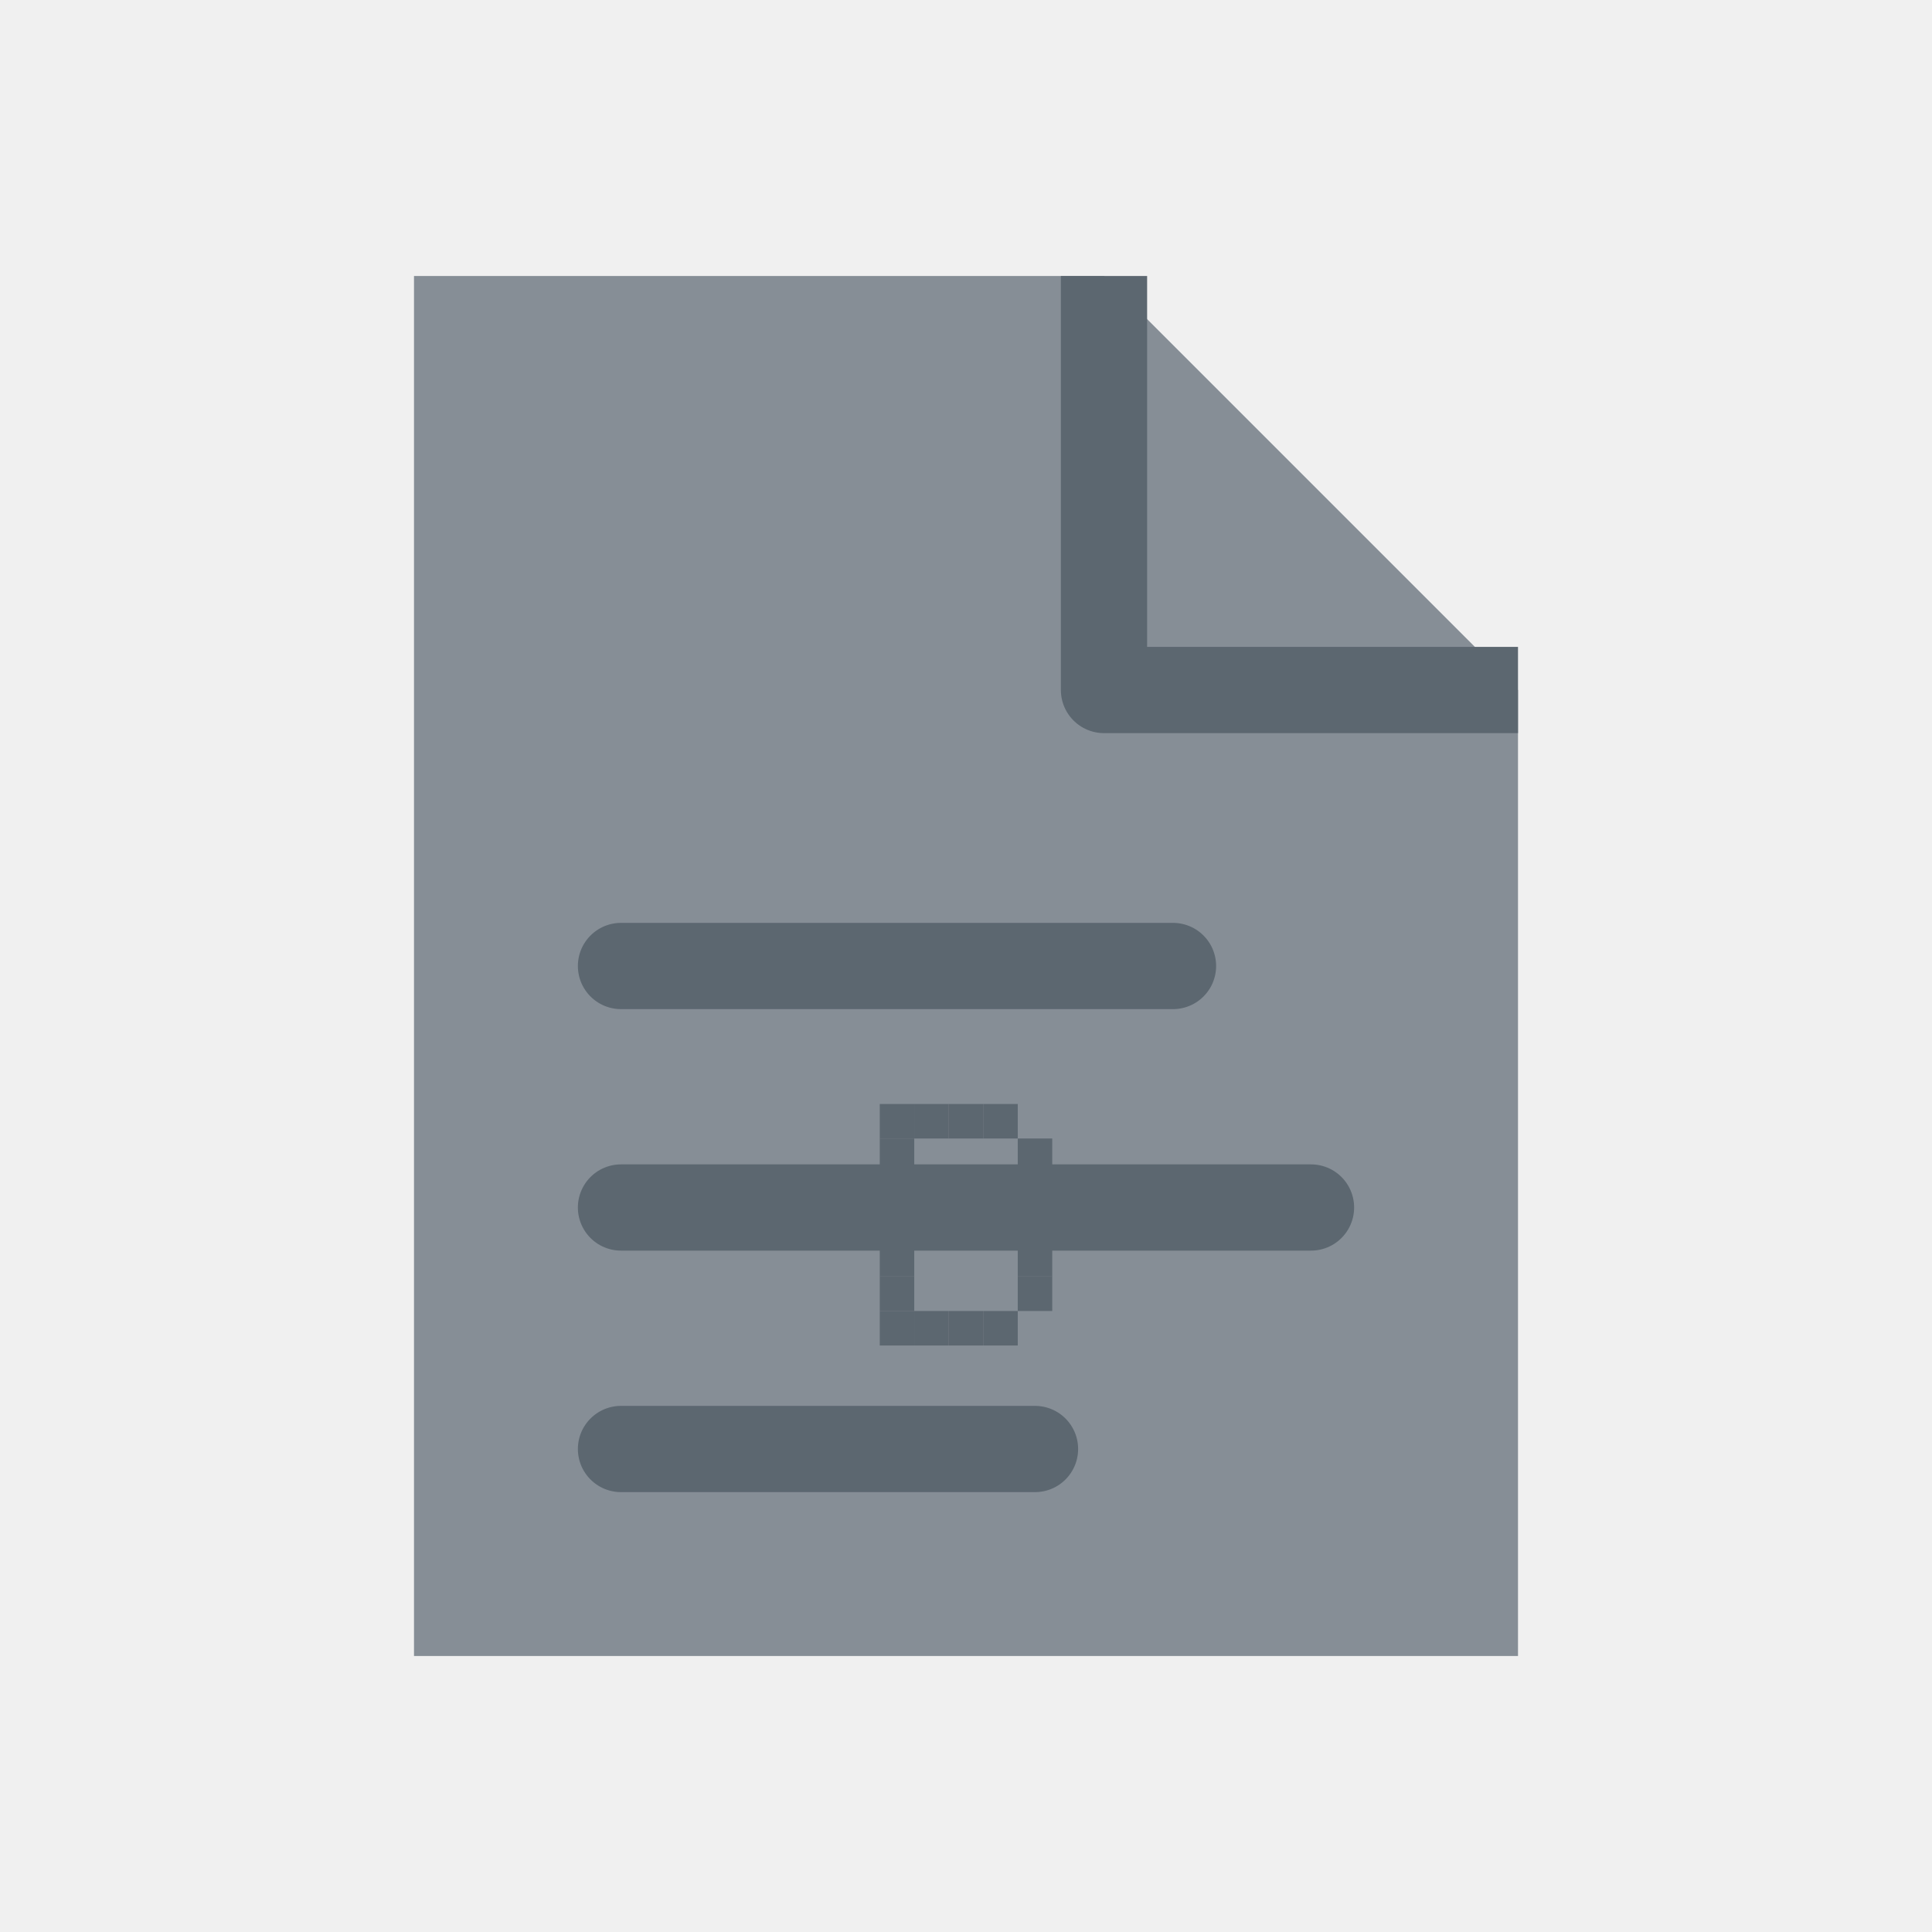
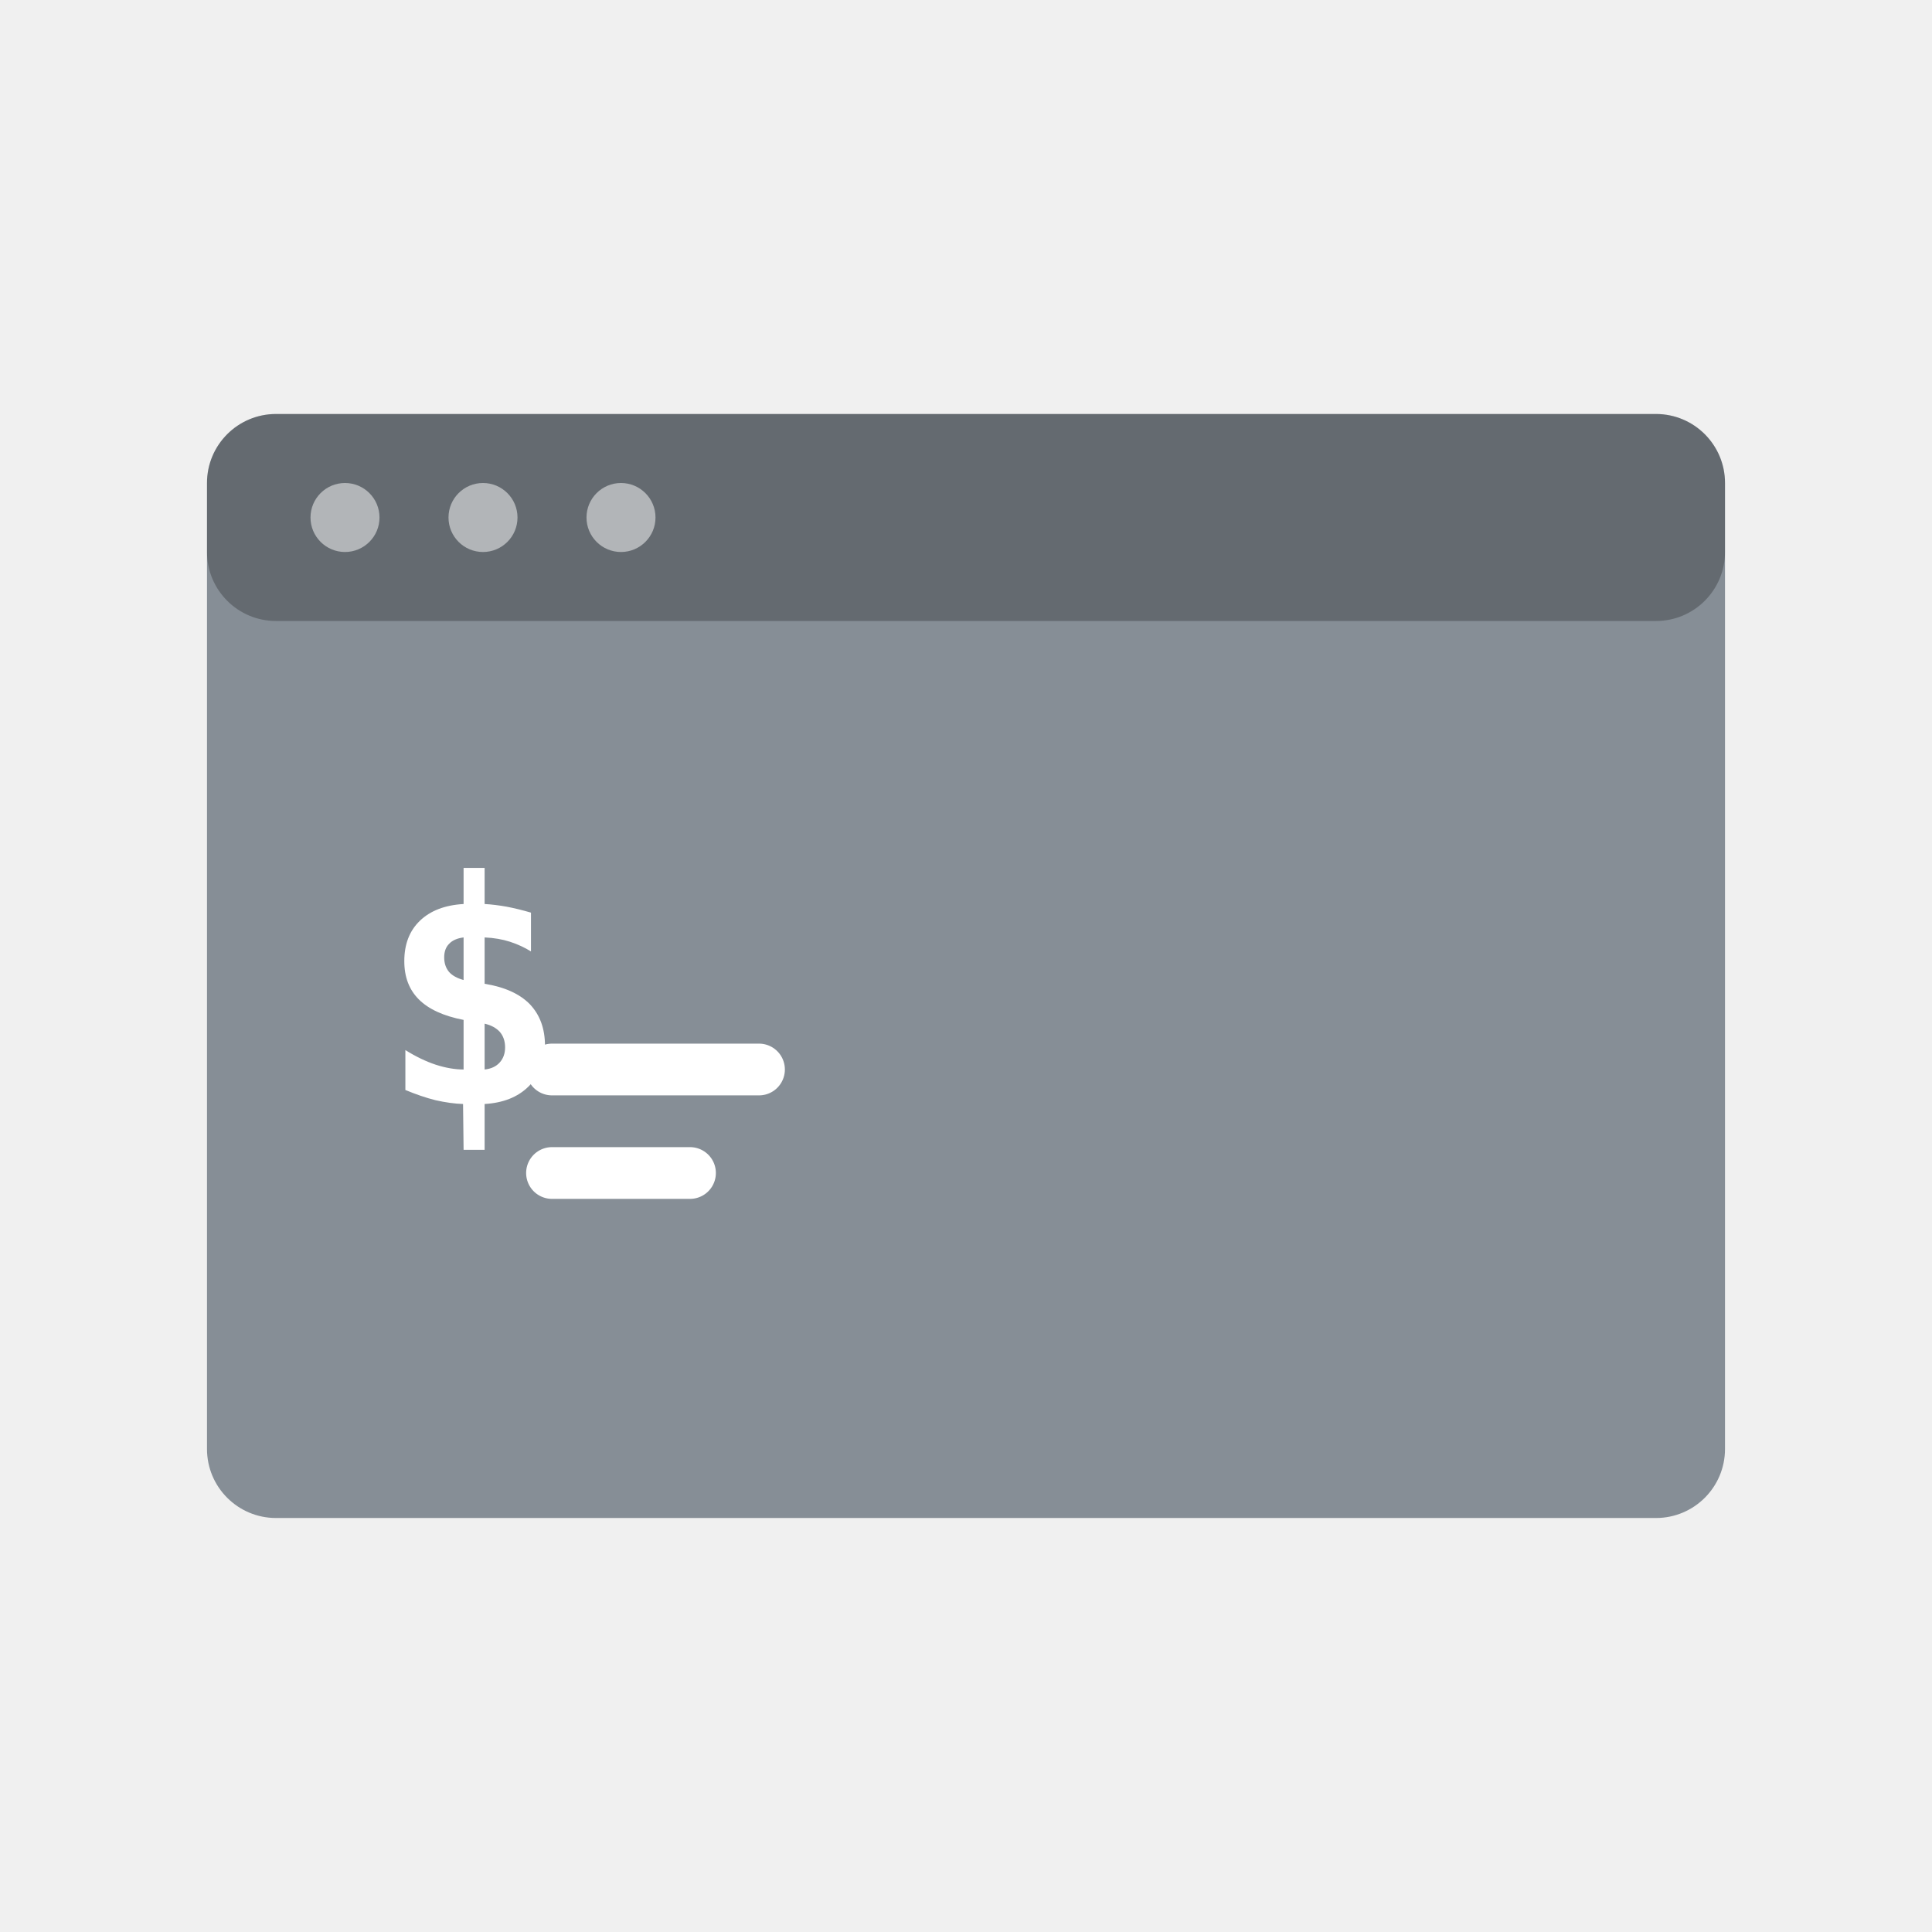
<svg xmlns="http://www.w3.org/2000/svg" viewBox="0 0 56 56" width="56" height="56">
-   <path d="M 12 8 L 32 8 L 44 20 L 44 48 L 12 48 Z" fill="#868E96" />
-   <path d="M 32 8 L 32 20 L 44 20" fill="none" stroke="#5C6770" stroke-width="2.5" stroke-linejoin="round" />
-   <line x1="18" y1="28" x2="34" y2="28" stroke="#5C6770" stroke-width="2.5" stroke-linecap="round" />
-   <line x1="18" y1="35" x2="38" y2="35" stroke="#5C6770" stroke-width="2.5" stroke-linecap="round" />
-   <line x1="18" y1="42" x2="30" y2="42" stroke="#5C6770" stroke-width="2.5" stroke-linecap="round" />
-   <rect x="25.5" y="32.0" width="1" height="1" fill="#5C6770" />
-   <rect x="26.5" y="32.0" width="1" height="1" fill="#5C6770" />
-   <rect x="27.5" y="32.0" width="1" height="1" fill="#5C6770" />
-   <rect x="28.5" y="32.0" width="1" height="1" fill="#5C6770" />
-   <rect x="25.5" y="33.0" width="1" height="1" fill="#5C6770" />
-   <rect x="29.5" y="33.0" width="1" height="1" fill="#5C6770" />
-   <rect x="25.5" y="34.0" width="1" height="1" fill="#5C6770" />
-   <rect x="29.5" y="34.0" width="1" height="1" fill="#5C6770" />
-   <rect x="25.5" y="35.0" width="1" height="1" fill="#5C6770" />
-   <rect x="26.5" y="35.0" width="1" height="1" fill="#5C6770" />
-   <rect x="27.5" y="35.0" width="1" height="1" fill="#5C6770" />
-   <rect x="28.5" y="35.0" width="1" height="1" fill="#5C6770" />
-   <rect x="25.5" y="36.0" width="1" height="1" fill="#5C6770" />
-   <rect x="29.5" y="36.0" width="1" height="1" fill="#5C6770" />
-   <rect x="25.5" y="37.0" width="1" height="1" fill="#5C6770" />
-   <rect x="29.5" y="37.0" width="1" height="1" fill="#5C6770" />
-   <rect x="25.5" y="38.0" width="1" height="1" fill="#5C6770" />
-   <rect x="26.5" y="38.0" width="1" height="1" fill="#5C6770" />
-   <rect x="27.5" y="38.0" width="1" height="1" fill="#5C6770" />
-   <rect x="28.5" y="38.0" width="1" height="1" fill="#5C6770" />
+   <rect x="6" y="12" width="44" height="32" rx="2" fill="#868E96" />
+   <rect x="6" y="12" width="44" height="6" rx="2" fill="#000000" opacity="0.25" />
+   <circle cx="10" cy="15" r="1" fill="#ffffff" opacity="0.5" />
+   <circle cx="14" cy="15" r="1" fill="#ffffff" opacity="0.5" />
+   <circle cx="18" cy="15" r="1" fill="#ffffff" opacity="0.5" />
+   <text x="11" y="32" font-family="monospace" font-size="9" fill="#ffffff" font-weight="bold">$</text>
+   <line x1="16" y1="31" x2="22" y2="31" stroke="#ffffff" stroke-width="1.5" stroke-linecap="round" />
+   <line x1="16" y1="34" x2="20" y2="34" stroke="#ffffff" stroke-width="1.5" stroke-linecap="round" />
</svg>
